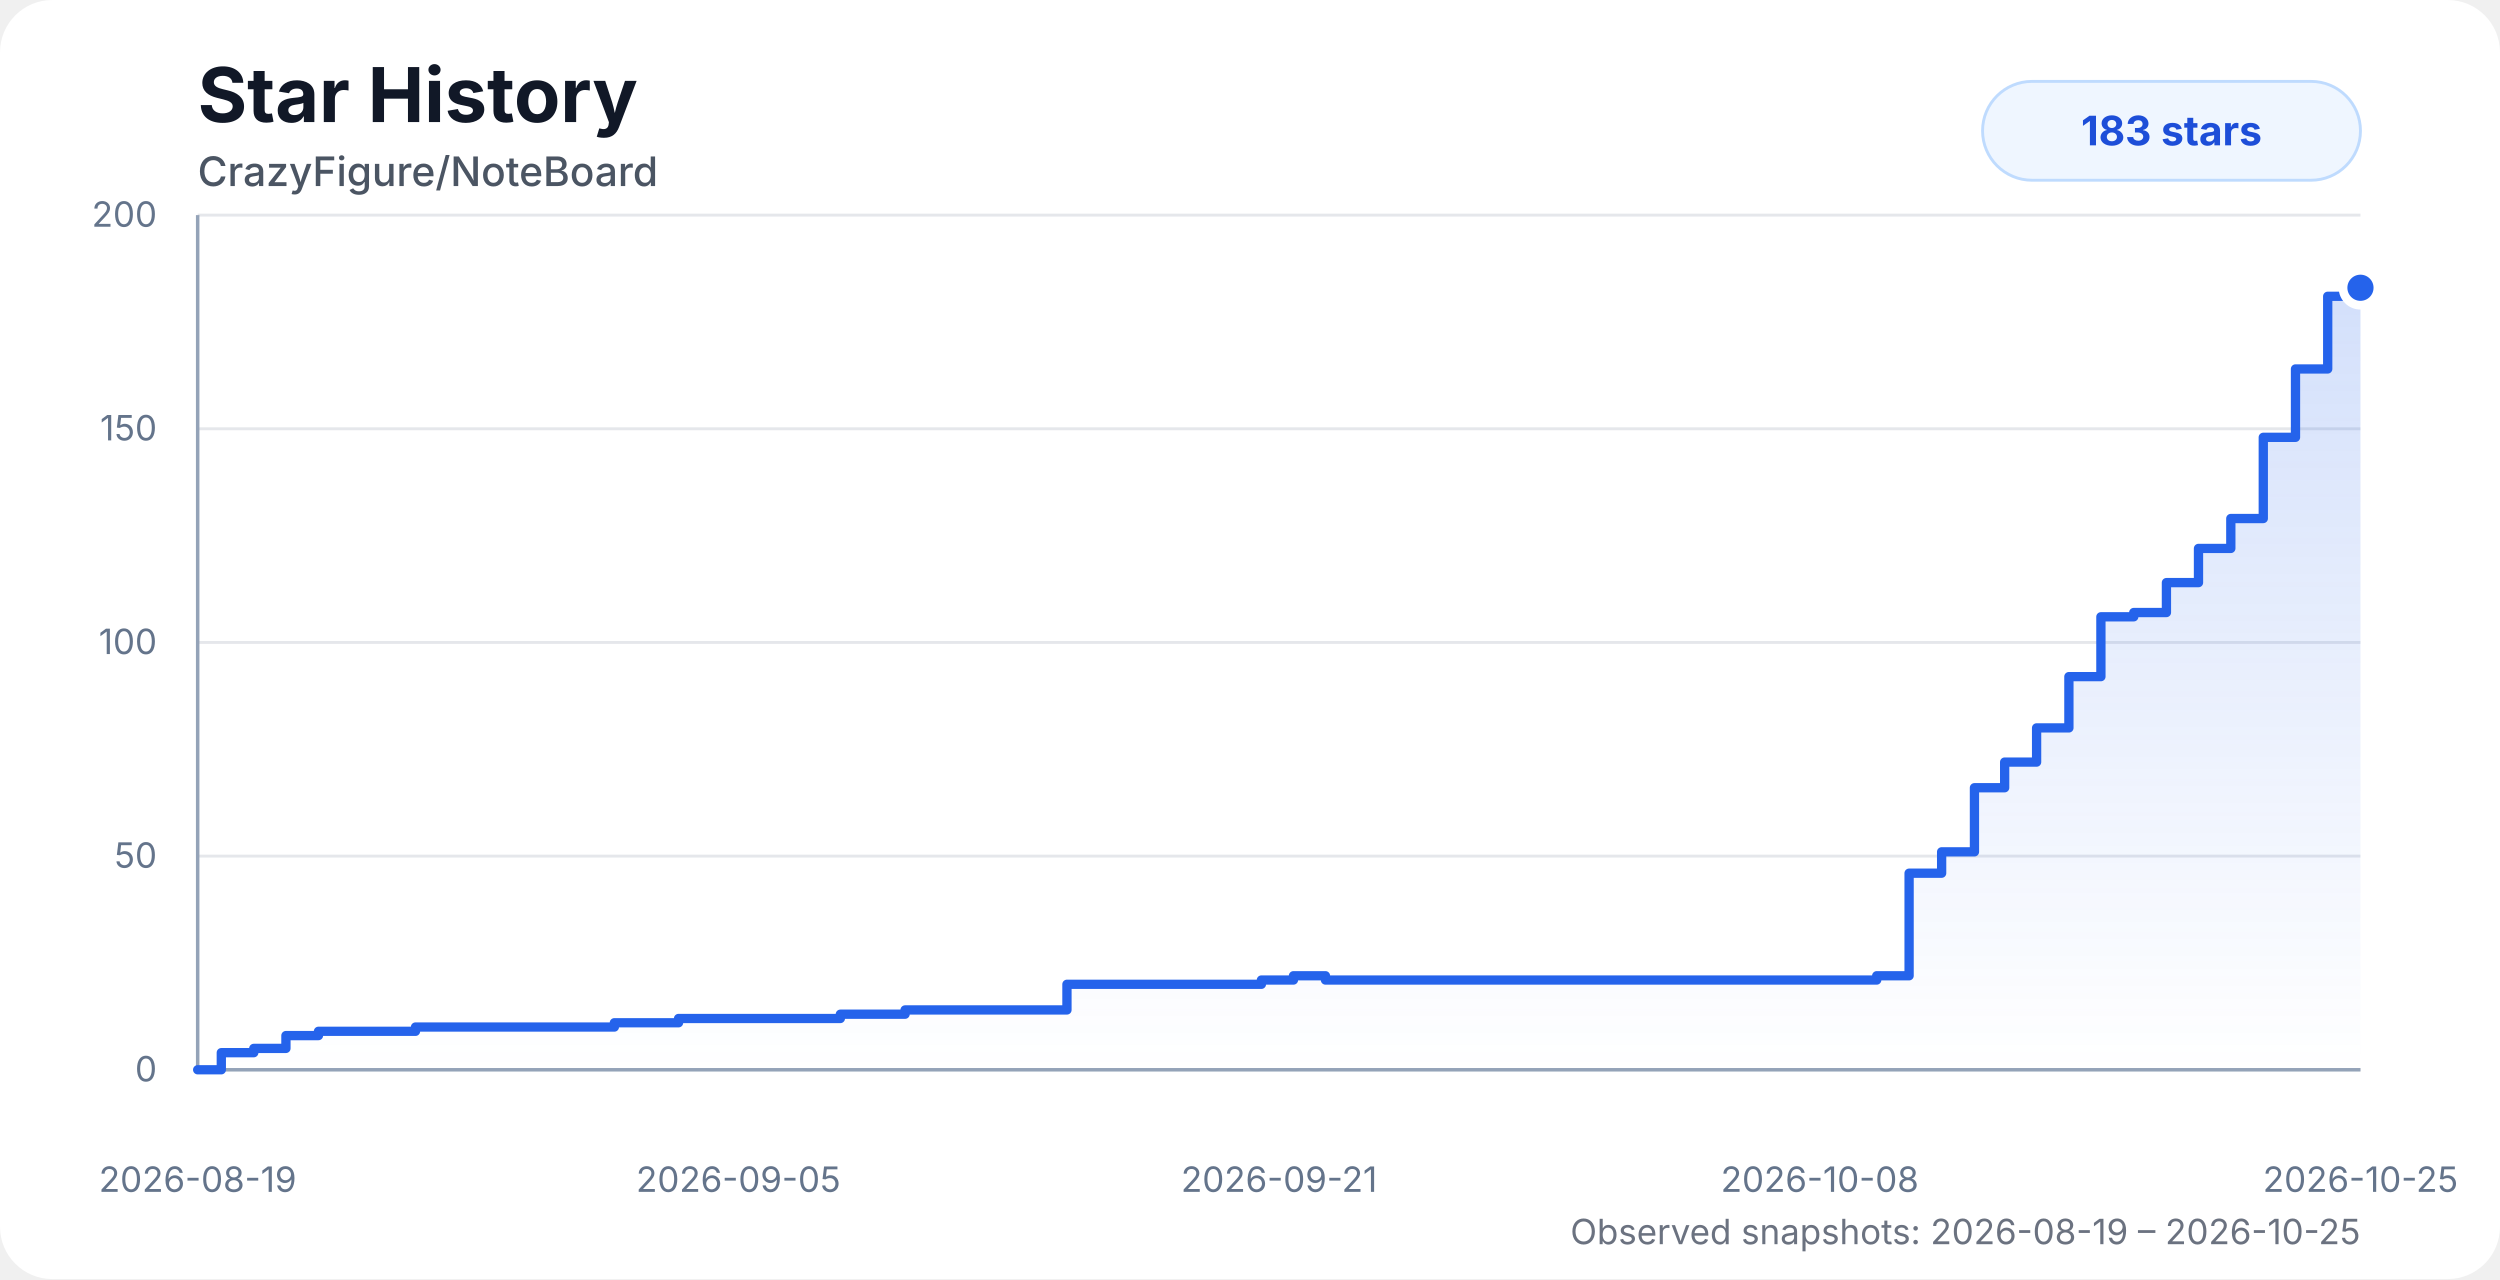
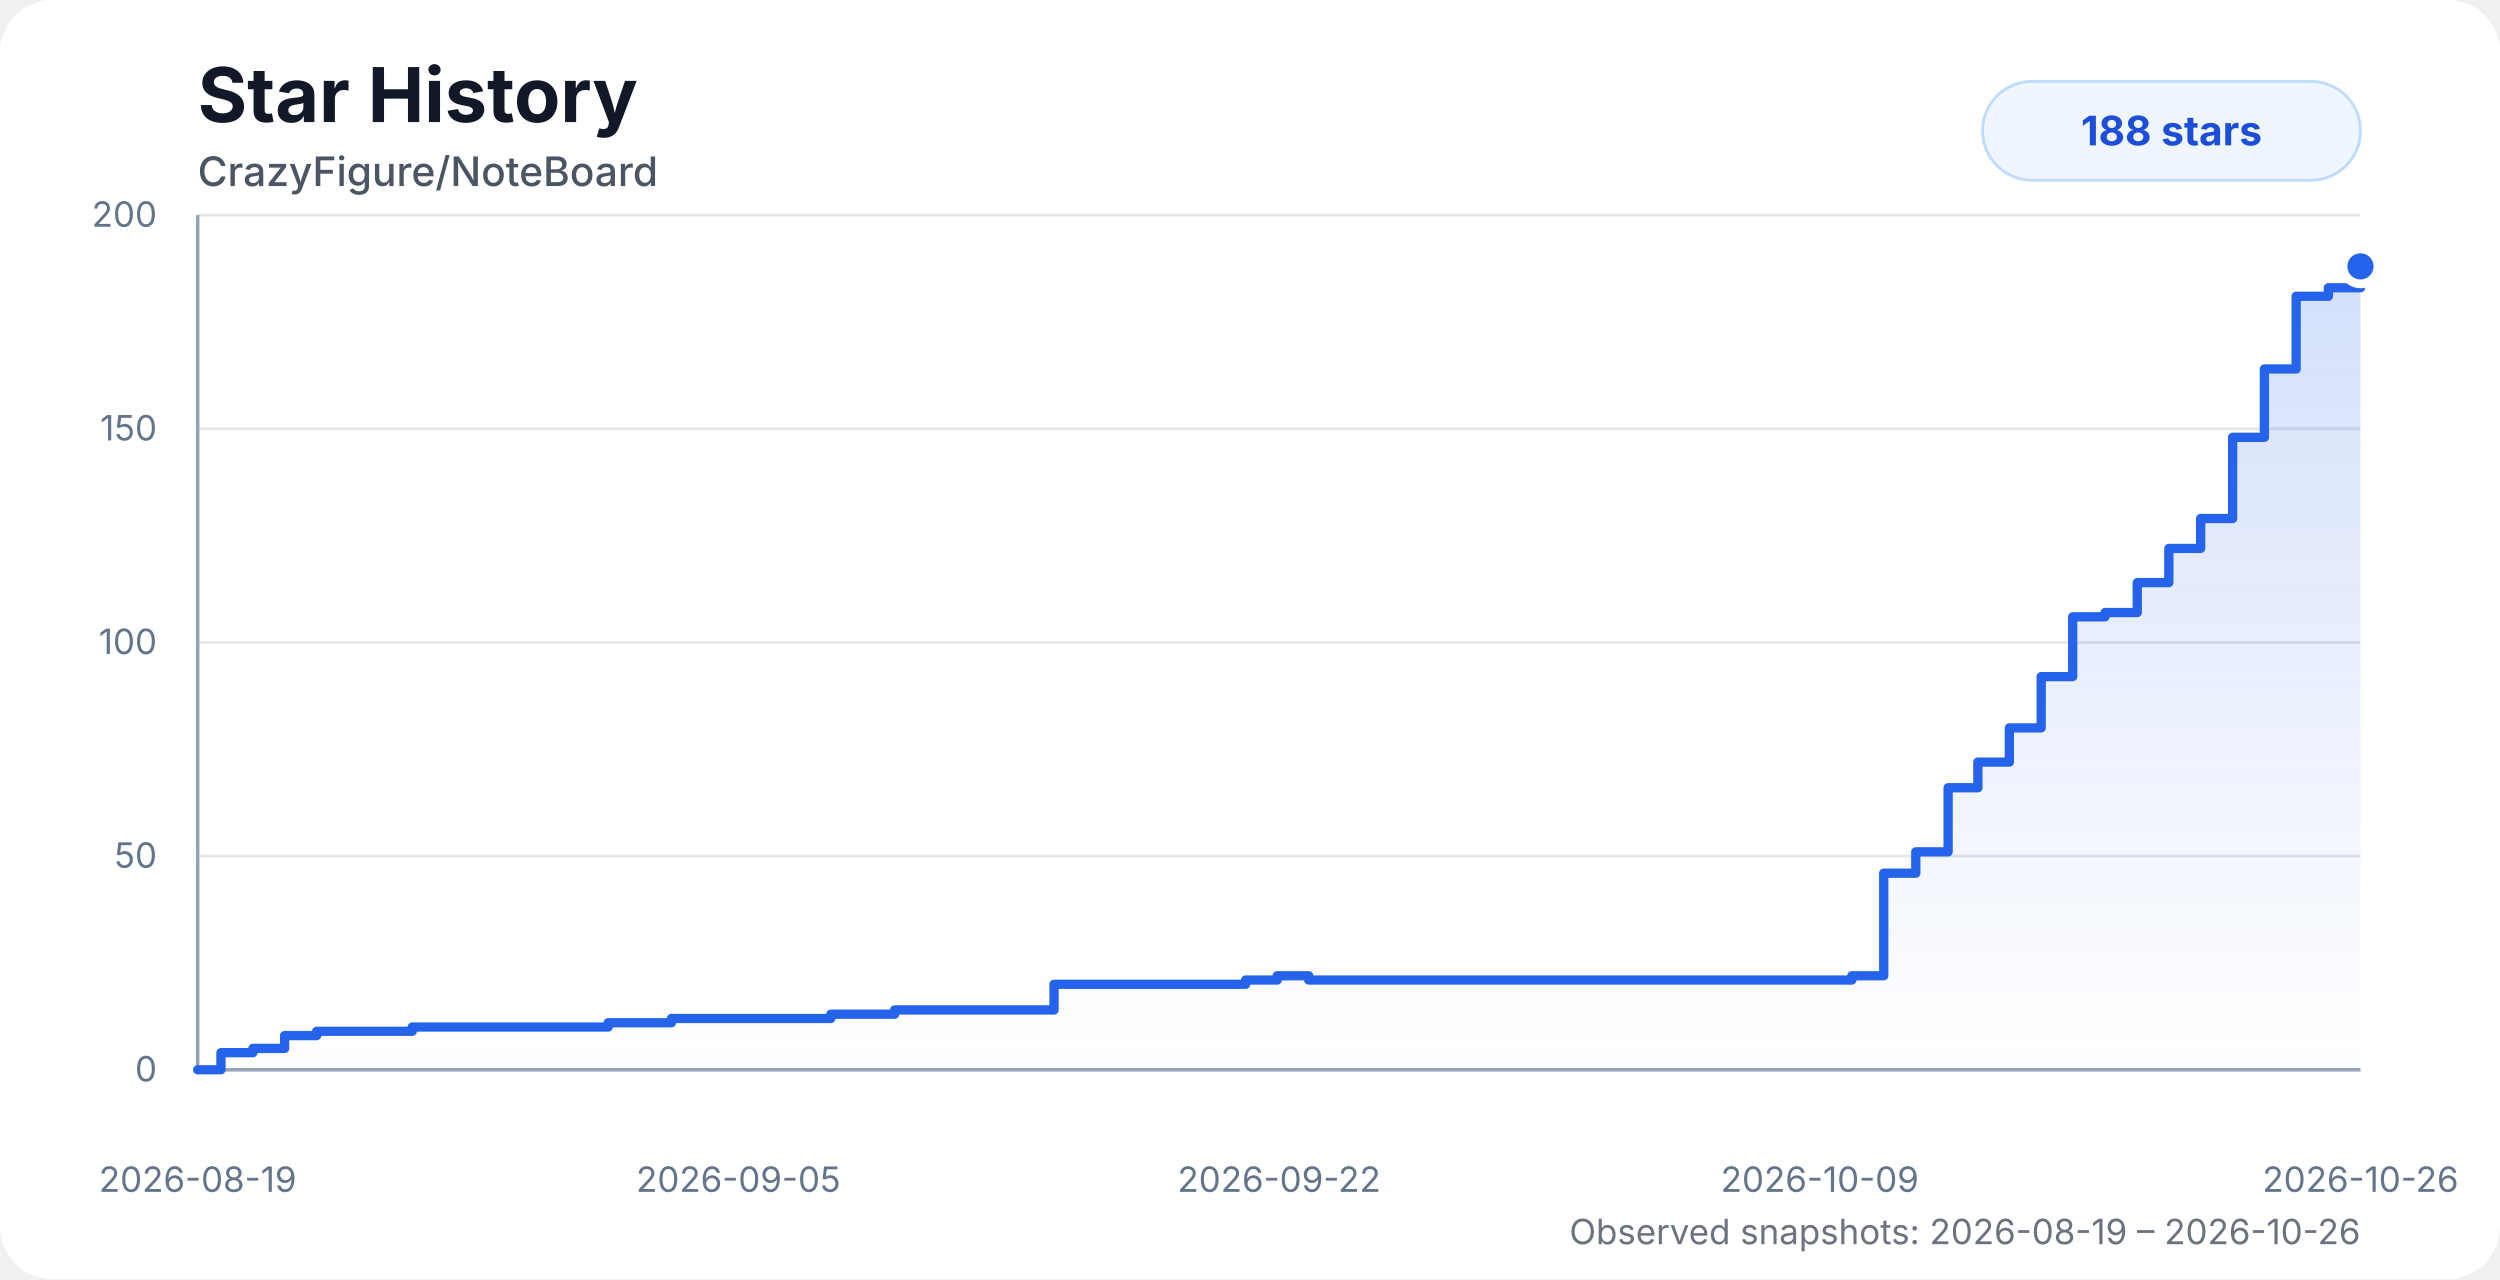
<svg xmlns="http://www.w3.org/2000/svg" width="860" height="440" viewBox="0 0 860 440" role="img" aria-labelledby="title desc">
  <style>
    .chart-bg { fill: #ffffff; }
    .title { fill: #111827; font: 700 26px system-ui, -apple-system, BlinkMacSystemFont, "Segoe UI", sans-serif; }
    .subtitle { fill: #4b5563; font: 500 14px system-ui, -apple-system, BlinkMacSystemFont, "Segoe UI", sans-serif; }
    .axis-label { fill: #64748b; font: 12px system-ui, -apple-system, BlinkMacSystemFont, "Segoe UI", sans-serif; }
    .grid { stroke: #e5e7eb; stroke-width: 1; }
    .axis { stroke: #94a3b8; stroke-width: 1.2; }
    .area { fill: url(#starGradient); opacity: 0.28; }
    .line { fill: none; stroke: #2563eb; stroke-width: 3.2; stroke-linecap: round; stroke-linejoin: round; }
    .dot { fill: #2563eb; stroke: #ffffff; stroke-width: 3; }
    .badge { fill: #eff6ff; stroke: #bfdbfe; }
    .badge-text { fill: #1d4ed8; font: 700 14px system-ui, -apple-system, BlinkMacSystemFont, "Segoe UI", sans-serif; }
    .status { fill: #6b7280; font: 12px system-ui, -apple-system, BlinkMacSystemFont, "Segoe UI", sans-serif; }
    @media (prefers-color-scheme: dark) {
      .chart-bg { fill: #0d1117; }
      .title { fill: #f8fafc; }
      .subtitle { fill: #cbd5e1; }
      .axis-label { fill: #94a3b8; }
      .grid { stroke: #1f2937; }
      .axis { stroke: #475569; }
      .dot { stroke: #0d1117; }
      .badge { fill: #172554; stroke: #1d4ed8; }
      .badge-text { fill: #bfdbfe; }
      .status { fill: #94a3b8; }
    }
  </style>
  <defs>
    <linearGradient id="starGradient" x1="0" x2="0" y1="0" y2="1">
      <stop offset="0%" stop-color="#2563eb" stop-opacity="0.72" />
      <stop offset="100%" stop-color="#2563eb" stop-opacity="0" />
    </linearGradient>
  </defs>
  <rect class="chart-bg" width="860" height="440" rx="18" />
  <text class="title" x="68" y="42">Star History</text>
  <text class="subtitle" x="68" y="64">CrazyFigure/NoteBoard</text>
  <g>
    <line class="grid" x1="68" y1="368" x2="812" y2="368" />
    <line class="grid" x1="68" y1="294.5" x2="812" y2="294.5" />
    <line class="grid" x1="68" y1="221" x2="812" y2="221" />
    <line class="grid" x1="68" y1="147.5" x2="812" y2="147.5" />
    <line class="grid" x1="68" y1="74" x2="812" y2="74" />
    <line class="axis" x1="68" y1="74" x2="68" y2="368" />
    <line class="axis" x1="68" y1="368" x2="812" y2="368" />
    <text class="axis-label" x="54" y="372" text-anchor="end">0</text>
    <text class="axis-label" x="54" y="298.5" text-anchor="end">50</text>
    <text class="axis-label" x="54" y="225" text-anchor="end">100</text>
    <text class="axis-label" x="54" y="151.5" text-anchor="end">150</text>
    <text class="axis-label" x="54" y="78" text-anchor="end">200</text>
    <text class="axis-label" x="68" y="410" text-anchor="middle">2026-08-19</text>
    <text class="axis-label" x="254" y="410" text-anchor="middle">2026-09-05</text>
-     <text class="axis-label" x="440" y="410" text-anchor="middle">2026-09-21</text>
-     <text class="axis-label" x="626" y="410" text-anchor="middle">2026-10-08</text>
-     <text class="axis-label" x="812" y="410" text-anchor="middle">2026-10-25</text>
+     <text class="axis-label" x="440" y="410" text-anchor="middle">2026-09-22</text>
+     <text class="axis-label" x="626" y="410" text-anchor="middle">2026-10-09</text>
+     <text class="axis-label" x="812" y="410" text-anchor="middle">2026-10-26</text>
  </g>
-   <path class="area" d="M 68 368 H 68 V 368 H 76.13 V 362.12 H 87.3 V 360.65 H 98.36 V 356.24 H 109.55 V 354.77 H 120.67 V 354.77 H 131.75 V 354.77 H 142.93 V 353.3 H 158.02 V 353.3 H 169.94 V 353.3 H 178.73 V 353.3 H 189.34 V 353.3 H 200.59 V 353.3 H 211.34 V 351.83 H 222.31 V 351.83 H 233.42 V 350.36 H 244.59 V 350.36 H 255.64 V 350.36 H 266.85 V 350.36 H 278.04 V 350.36 H 289.08 V 348.89 H 300.24 V 348.89 H 311.35 V 347.42 H 322.49 V 347.42 H 333.53 V 347.42 H 344.83 V 347.42 H 356.02 V 347.42 H 367.03 V 338.6 H 378.13 V 338.6 H 389.27 V 338.6 H 400.31 V 338.6 H 411.43 V 338.6 H 422.75 V 338.6 H 433.92 V 337.13 H 444.95 V 335.66 H 455.96 V 337.13 H 467.15 V 337.13 H 478.25 V 337.13 H 489.37 V 337.13 H 500.7 V 337.13 H 512.01 V 337.13 H 523.12 V 337.13 H 534.16 V 337.13 H 545.47 V 337.13 H 556.51 V 337.13 H 567.43 V 337.13 H 578.73 V 337.13 H 589.94 V 337.13 H 601.26 V 337.13 H 612.24 V 337.13 H 623.46 V 337.13 H 634.57 V 337.13 H 645.59 V 335.66 H 656.73 V 300.38 H 667.92 V 293.03 H 679.21 V 270.98 H 689.6 V 262.16 H 700.59 V 250.4 H 711.7 V 232.76 H 722.71 V 212.18 H 734.01 V 210.71 H 745.25 V 200.42 H 756.28 V 188.66 H 767.4 V 178.37 H 778.57 V 150.44 H 789.65 V 126.92 H 800.73 V 101.93 H 812 V 98.99 L 812 368 L 68 368 Z" />
-   <path class="line" d="M 68 368 H 68 V 368 H 76.13 V 362.12 H 87.3 V 360.65 H 98.36 V 356.24 H 109.55 V 354.77 H 120.67 V 354.77 H 131.75 V 354.77 H 142.93 V 353.3 H 158.02 V 353.3 H 169.94 V 353.3 H 178.73 V 353.3 H 189.34 V 353.3 H 200.59 V 353.3 H 211.34 V 351.83 H 222.31 V 351.83 H 233.42 V 350.36 H 244.59 V 350.36 H 255.64 V 350.36 H 266.85 V 350.36 H 278.04 V 350.36 H 289.08 V 348.89 H 300.24 V 348.89 H 311.35 V 347.42 H 322.49 V 347.42 H 333.53 V 347.42 H 344.83 V 347.42 H 356.02 V 347.42 H 367.03 V 338.6 H 378.13 V 338.6 H 389.27 V 338.6 H 400.31 V 338.6 H 411.43 V 338.6 H 422.75 V 338.6 H 433.92 V 337.13 H 444.95 V 335.66 H 455.96 V 337.13 H 467.15 V 337.13 H 478.25 V 337.13 H 489.37 V 337.13 H 500.7 V 337.13 H 512.01 V 337.13 H 523.12 V 337.13 H 534.16 V 337.13 H 545.47 V 337.13 H 556.51 V 337.13 H 567.43 V 337.13 H 578.73 V 337.13 H 589.94 V 337.13 H 601.26 V 337.13 H 612.24 V 337.13 H 623.46 V 337.13 H 634.57 V 337.13 H 645.59 V 335.66 H 656.73 V 300.38 H 667.92 V 293.03 H 679.21 V 270.98 H 689.6 V 262.16 H 700.59 V 250.4 H 711.7 V 232.76 H 722.71 V 212.18 H 734.01 V 210.71 H 745.25 V 200.42 H 756.28 V 188.66 H 767.4 V 178.37 H 778.57 V 150.44 H 789.65 V 126.92 H 800.73 V 101.93 H 812 V 98.99" />
-   <circle class="dot" cx="812" cy="98.99" r="6" />
+   <path class="area" d="M 68 368 H 68 V 368 H 76.01 V 362.12 H 87.01 V 360.65 H 97.91 V 356.24 H 108.93 V 354.77 H 119.89 V 354.77 H 130.8 V 354.77 H 141.82 V 353.3 H 156.68 V 353.3 H 168.43 V 353.3 H 177.09 V 353.3 H 187.54 V 353.3 H 198.63 V 353.3 H 209.22 V 351.83 H 220.02 V 351.83 H 230.97 V 350.36 H 241.97 V 350.36 H 252.86 V 350.36 H 263.91 V 350.36 H 274.92 V 350.36 H 285.8 V 348.89 H 296.79 V 348.89 H 307.75 V 347.42 H 318.72 V 347.42 H 329.59 V 347.42 H 340.72 V 347.42 H 351.75 V 347.42 H 362.59 V 338.6 H 373.53 V 338.6 H 384.51 V 338.6 H 395.39 V 338.6 H 406.34 V 338.6 H 417.49 V 338.6 H 428.49 V 337.13 H 439.36 V 335.66 H 450.2 V 337.13 H 461.23 V 337.13 H 472.16 V 337.13 H 483.12 V 337.13 H 494.29 V 337.13 H 505.43 V 337.13 H 516.37 V 337.13 H 527.25 V 337.13 H 538.39 V 337.13 H 549.27 V 337.13 H 560.02 V 337.13 H 571.16 V 337.13 H 582.2 V 337.13 H 593.36 V 337.13 H 604.17 V 337.13 H 615.23 V 337.13 H 626.17 V 337.13 H 637.03 V 335.66 H 648.01 V 300.38 H 659.03 V 293.03 H 670.15 V 270.98 H 680.39 V 262.16 H 691.21 V 250.4 H 702.16 V 232.76 H 713.01 V 212.18 H 724.14 V 210.71 H 735.21 V 200.42 H 746.08 V 188.66 H 757.03 V 178.37 H 768.03 V 150.44 H 778.95 V 126.92 H 789.87 V 101.93 H 800.97 V 98.99 H 812 V 91.64 L 812 368 L 68 368 Z" />
+   <path class="line" d="M 68 368 H 68 V 368 H 76.01 V 362.12 H 87.01 V 360.65 H 97.91 V 356.24 H 108.93 V 354.77 H 119.89 V 354.77 H 130.8 V 354.77 H 141.82 V 353.3 H 156.68 V 353.3 H 168.43 V 353.3 H 177.09 V 353.3 H 187.54 V 353.3 H 198.63 V 353.3 H 209.22 V 351.83 H 220.02 V 351.83 H 230.97 V 350.36 H 241.97 V 350.36 H 252.86 V 350.36 H 263.91 V 350.36 H 274.92 V 350.36 H 285.8 V 348.89 H 296.79 V 348.89 H 307.75 V 347.42 H 318.72 V 347.42 H 329.59 V 347.42 H 340.72 V 347.42 H 351.75 V 347.42 H 362.59 V 338.6 H 373.53 V 338.6 H 384.51 V 338.6 H 395.39 V 338.6 H 406.34 V 338.6 H 417.49 V 338.6 H 428.49 V 337.13 H 439.36 V 335.66 H 450.2 V 337.13 H 461.23 V 337.13 H 472.16 V 337.13 H 483.12 V 337.13 H 494.29 V 337.13 H 505.43 V 337.13 H 516.37 V 337.13 H 527.25 V 337.13 H 538.39 V 337.13 H 549.27 V 337.13 H 560.02 V 337.13 H 571.16 V 337.13 H 582.2 V 337.13 H 593.36 V 337.13 H 604.17 V 337.13 H 615.23 V 337.13 H 626.17 V 337.13 H 637.03 V 335.66 H 648.01 V 300.38 H 659.03 V 293.03 H 670.15 V 270.98 H 680.39 V 262.16 H 691.21 V 250.4 H 702.16 V 232.76 H 713.01 V 212.18 H 724.14 V 210.71 H 735.21 V 200.42 H 746.08 V 188.66 H 757.03 V 178.37 H 768.03 V 150.44 H 778.95 V 126.92 H 789.87 V 101.93 H 800.97 V 98.99 H 812 V 91.64" />
+   <circle class="dot" cx="812" cy="91.64" r="6" />
  <rect class="badge" x="682" y="28" width="130" height="34" rx="17" />
-   <text class="badge-text" x="747" y="50" text-anchor="middle">183 stars</text>
-   <text class="status" x="812" y="428" text-anchor="end">Observed snapshots: 2026-08-19 – 2026-10-25</text>
+   <text class="badge-text" x="747" y="50" text-anchor="middle">188 stars</text>
+   <text class="status" x="812" y="428" text-anchor="end">Observed snapshots: 2026-08-19 – 2026-10-26</text>
</svg>
